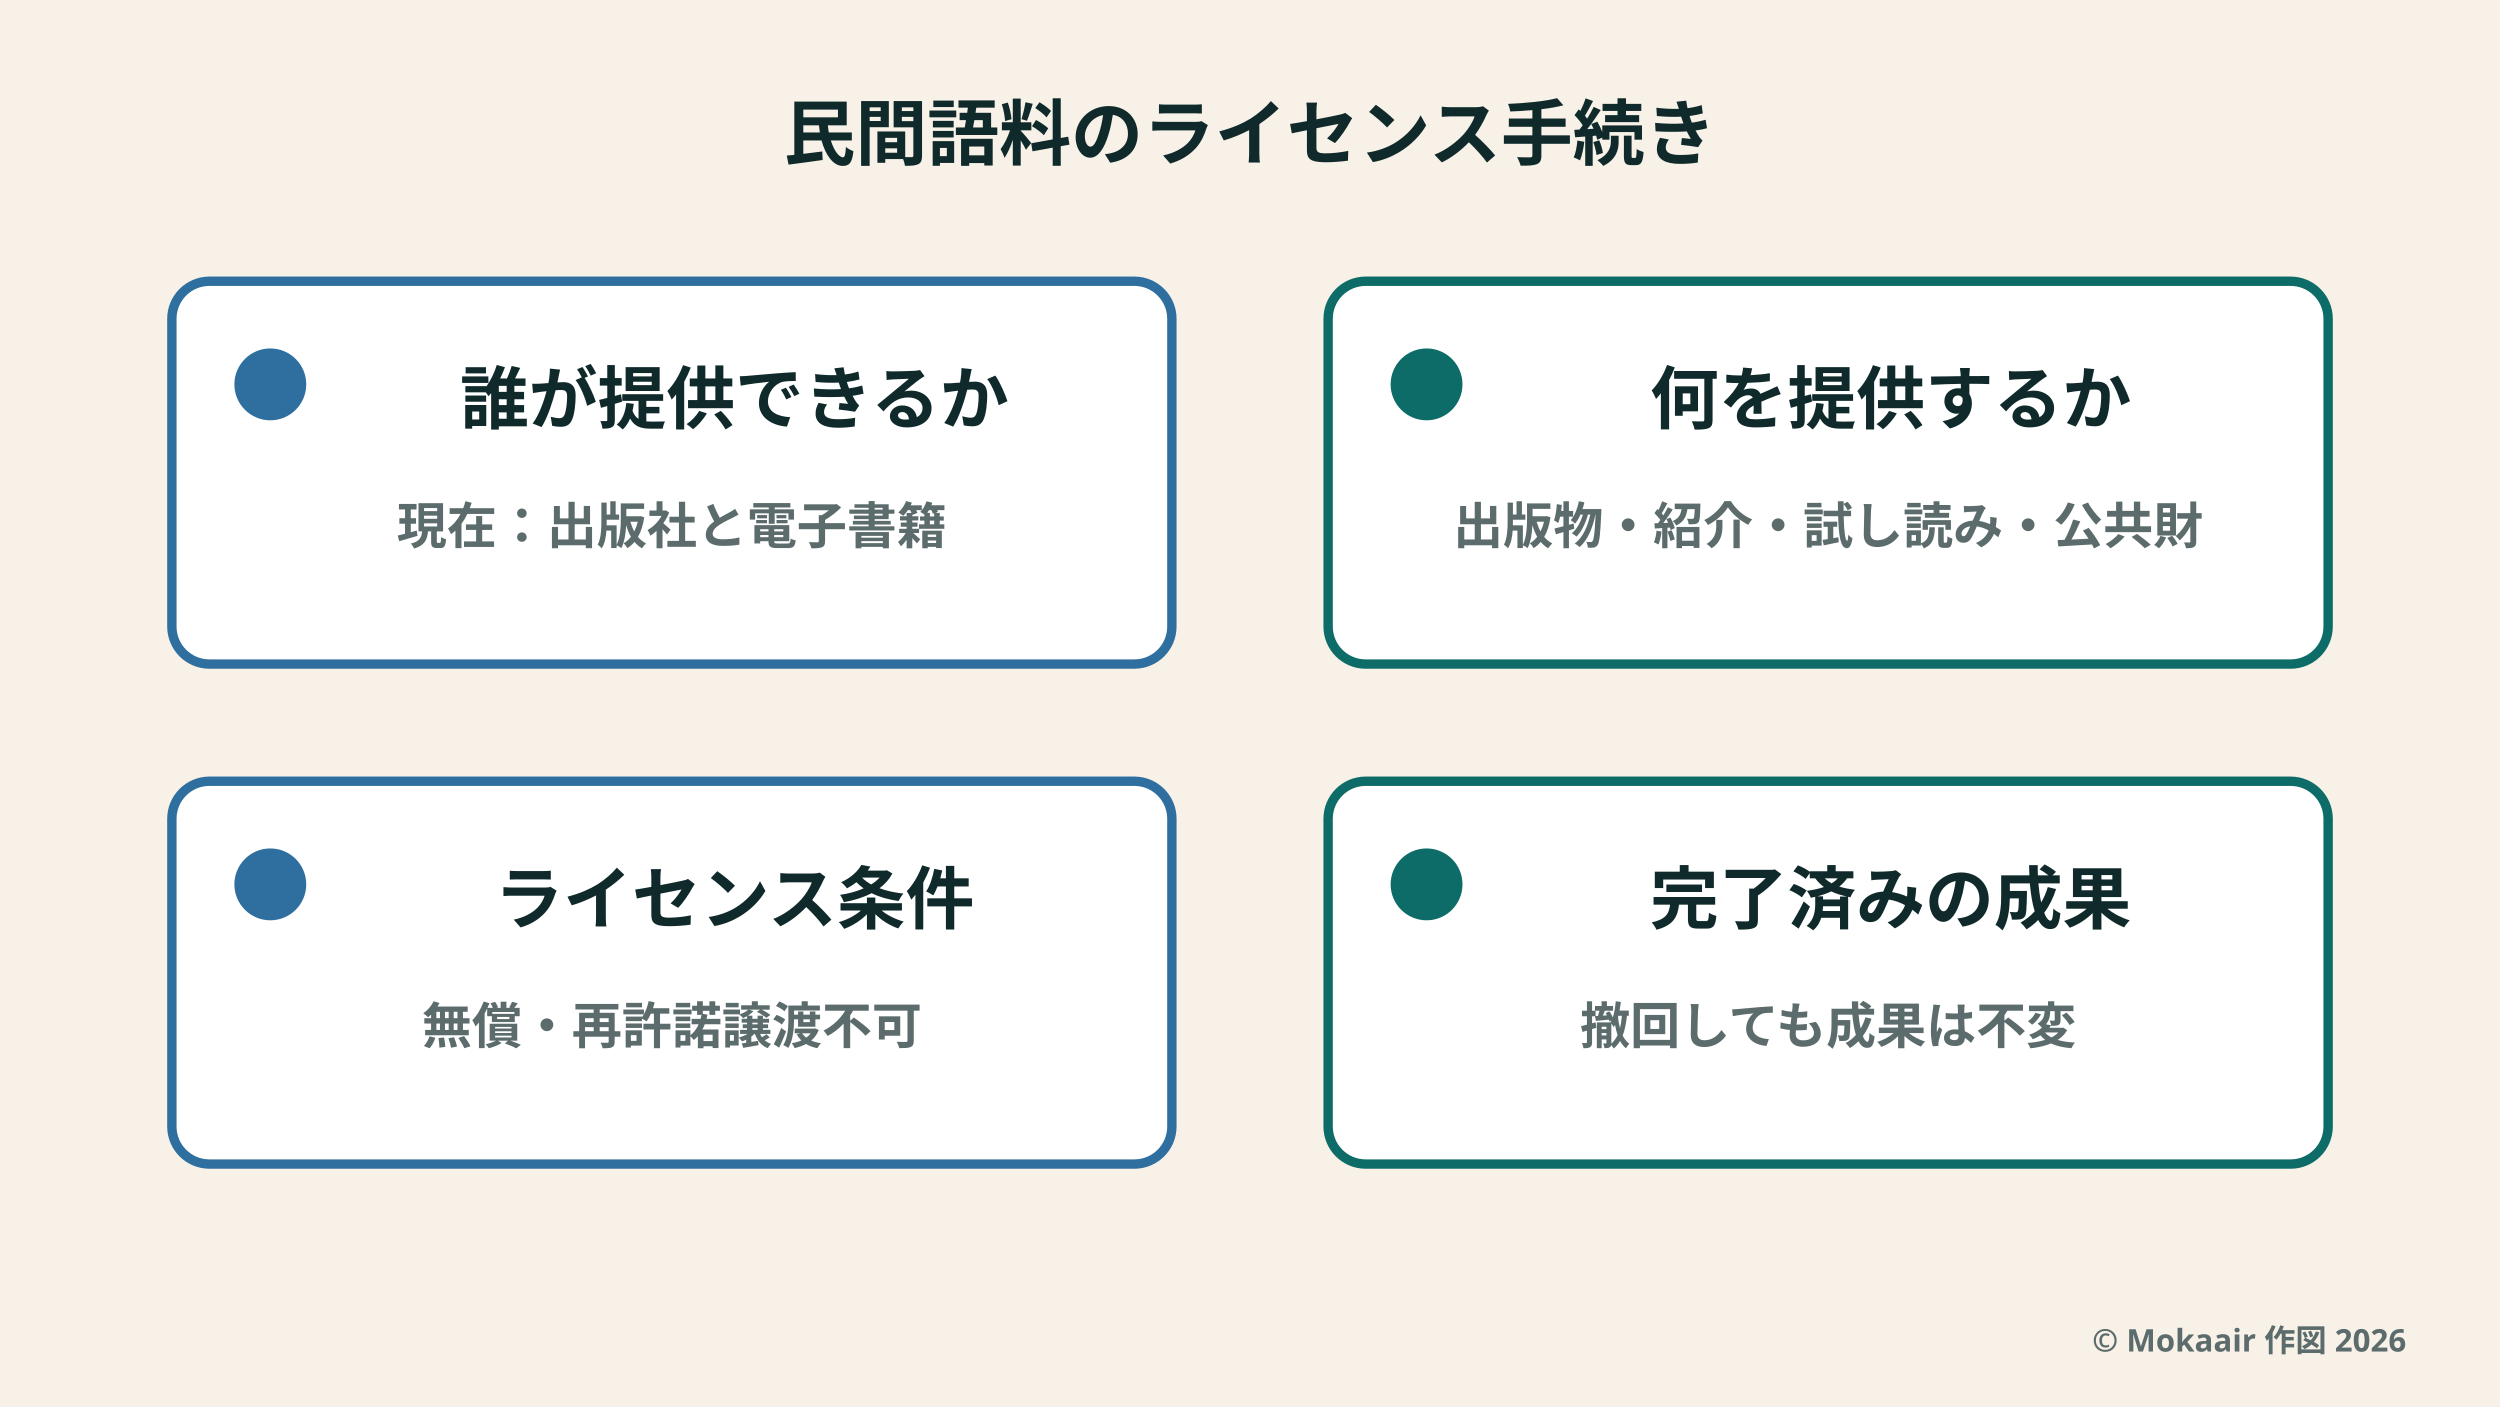
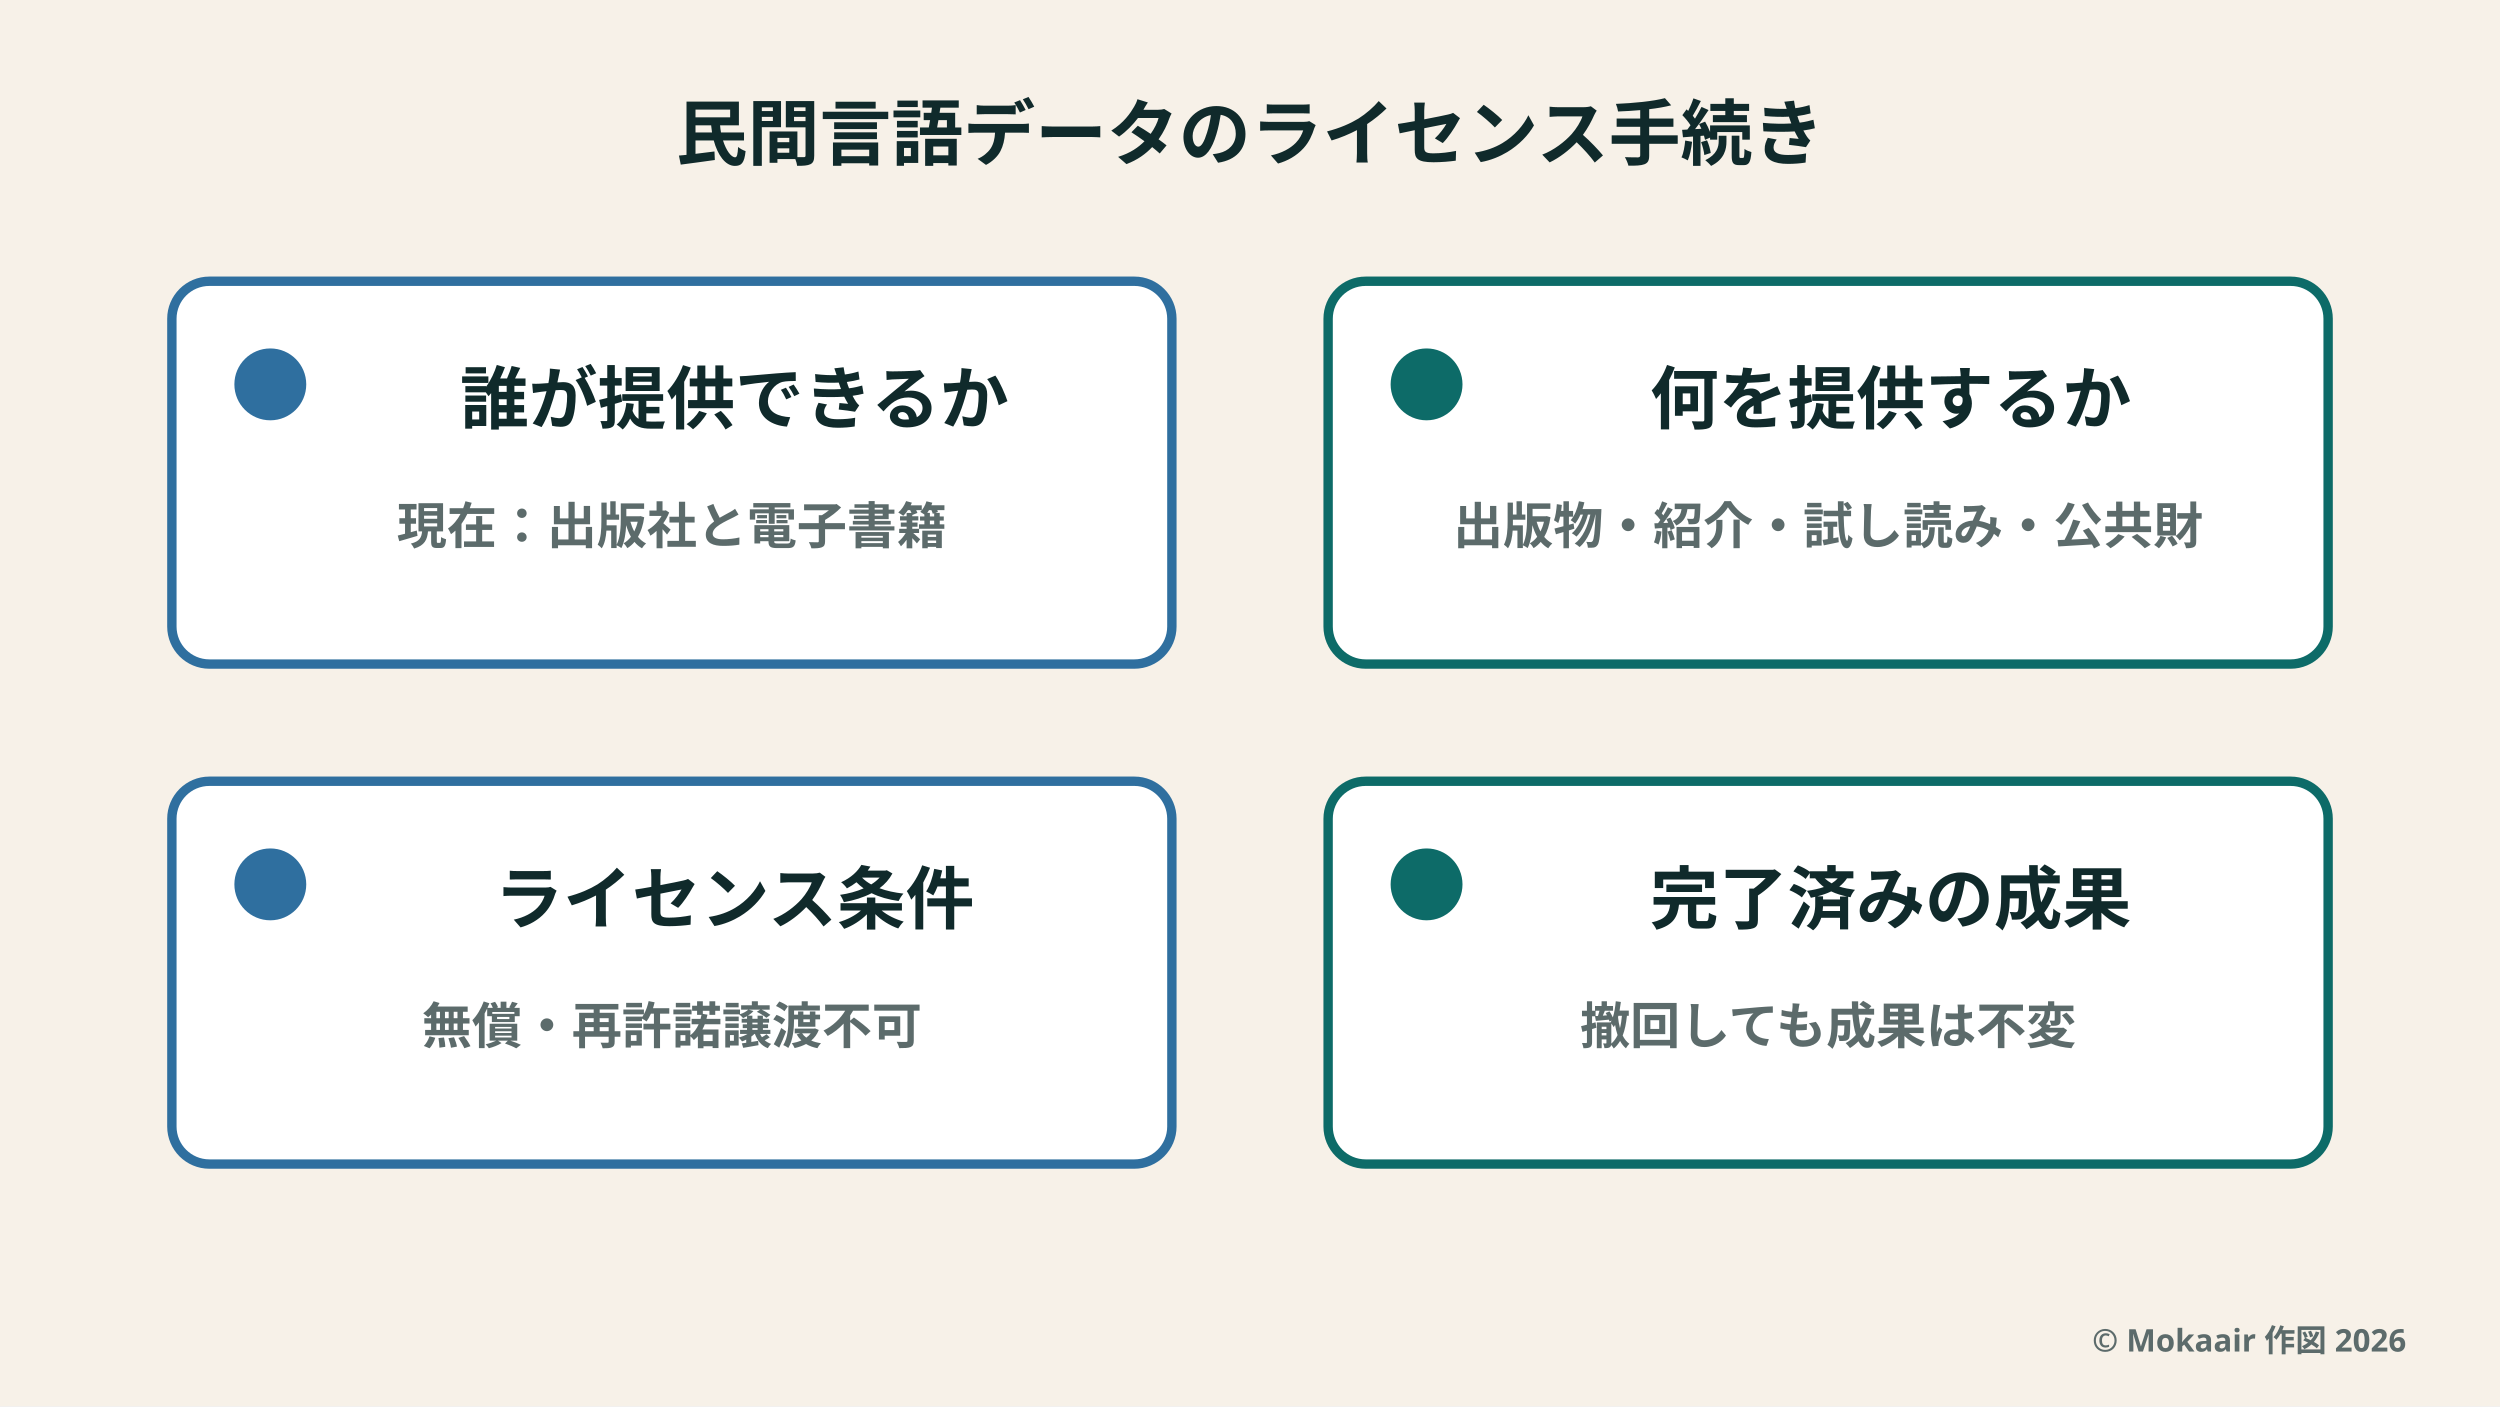
<svg xmlns="http://www.w3.org/2000/svg" viewBox="0 0 1600 900" width="1600" height="900" role="img" aria-labelledby="title desc" font-family="'Microsoft JhengHei','Noto Sans TC',sans-serif">
  <rect width="1600" height="900" fill="#F7F1E8" />
-   <text x="800" y="102" font-size="46" font-weight="600" fill="#102A2B" text-anchor="middle">民間語料のライセンス手続き</text>
+   <text x="800" y="102" font-size="46" font-weight="600" fill="#102A2B" text-anchor="middle">民間言語データのライセンス手続き</text>
  <rect x="110" y="180" width="640" height="245" rx="24" fill="#FFFFFF" stroke="#2F6F9F" stroke-width="6" />
  <circle cx="173" cy="246" r="23" fill="#2F6F9F" stroke="none" stroke-width="6" />
  <text x="470" y="271" font-size="44" font-weight="600" fill="#102A2B" text-anchor="middle">誰が提供できるか</text>
  <text x="430" y="348" font-size="32" font-weight="600" fill="#5C6B6B" text-anchor="middle">現在：出版社と電子書籍</text>
  <rect x="850" y="180" width="640" height="245" rx="24" fill="#FFFFFF" stroke="#0D6B68" stroke-width="6" />
  <circle cx="913" cy="246" r="23" fill="#0D6B68" stroke="none" stroke-width="6" />
  <text x="1210" y="271" font-size="44" font-weight="600" fill="#102A2B" text-anchor="middle">何を提供するか</text>
  <text x="1170" y="348" font-size="32" font-weight="600" fill="#5C6B6B" text-anchor="middle">出版物・紹介・試し読み・公共財</text>
  <rect x="110" y="500" width="640" height="245" rx="24" fill="#FFFFFF" stroke="#2F6F9F" stroke-width="6" />
  <circle cx="173" cy="566" r="23" fill="#2F6F9F" stroke="none" stroke-width="6" />
  <text x="470" y="591" font-size="44" font-weight="600" fill="#102A2B" text-anchor="middle">ライセンス条件</text>
  <text x="430" y="668" font-size="32" font-weight="600" fill="#5C6B6B" text-anchor="middle">無償・再許諾譲渡不可</text>
  <rect x="850" y="500" width="640" height="245" rx="24" fill="#FFFFFF" stroke="#0D6B68" stroke-width="6" />
  <circle cx="913" cy="566" r="23" fill="#0D6B68" stroke="none" stroke-width="6" />
  <text x="1210" y="591" font-size="44" font-weight="600" fill="#102A2B" text-anchor="middle">完了済みの成果</text>
  <text x="1170" y="668" font-size="32" font-weight="600" fill="#5C6B6B" text-anchor="middle">撤回しても成果は不変</text>
  <text x="1540" y="865" font-size="20" font-weight="600" fill="#5C6B6B" text-anchor="end">© Mokaair 作図 2026</text>
</svg>
